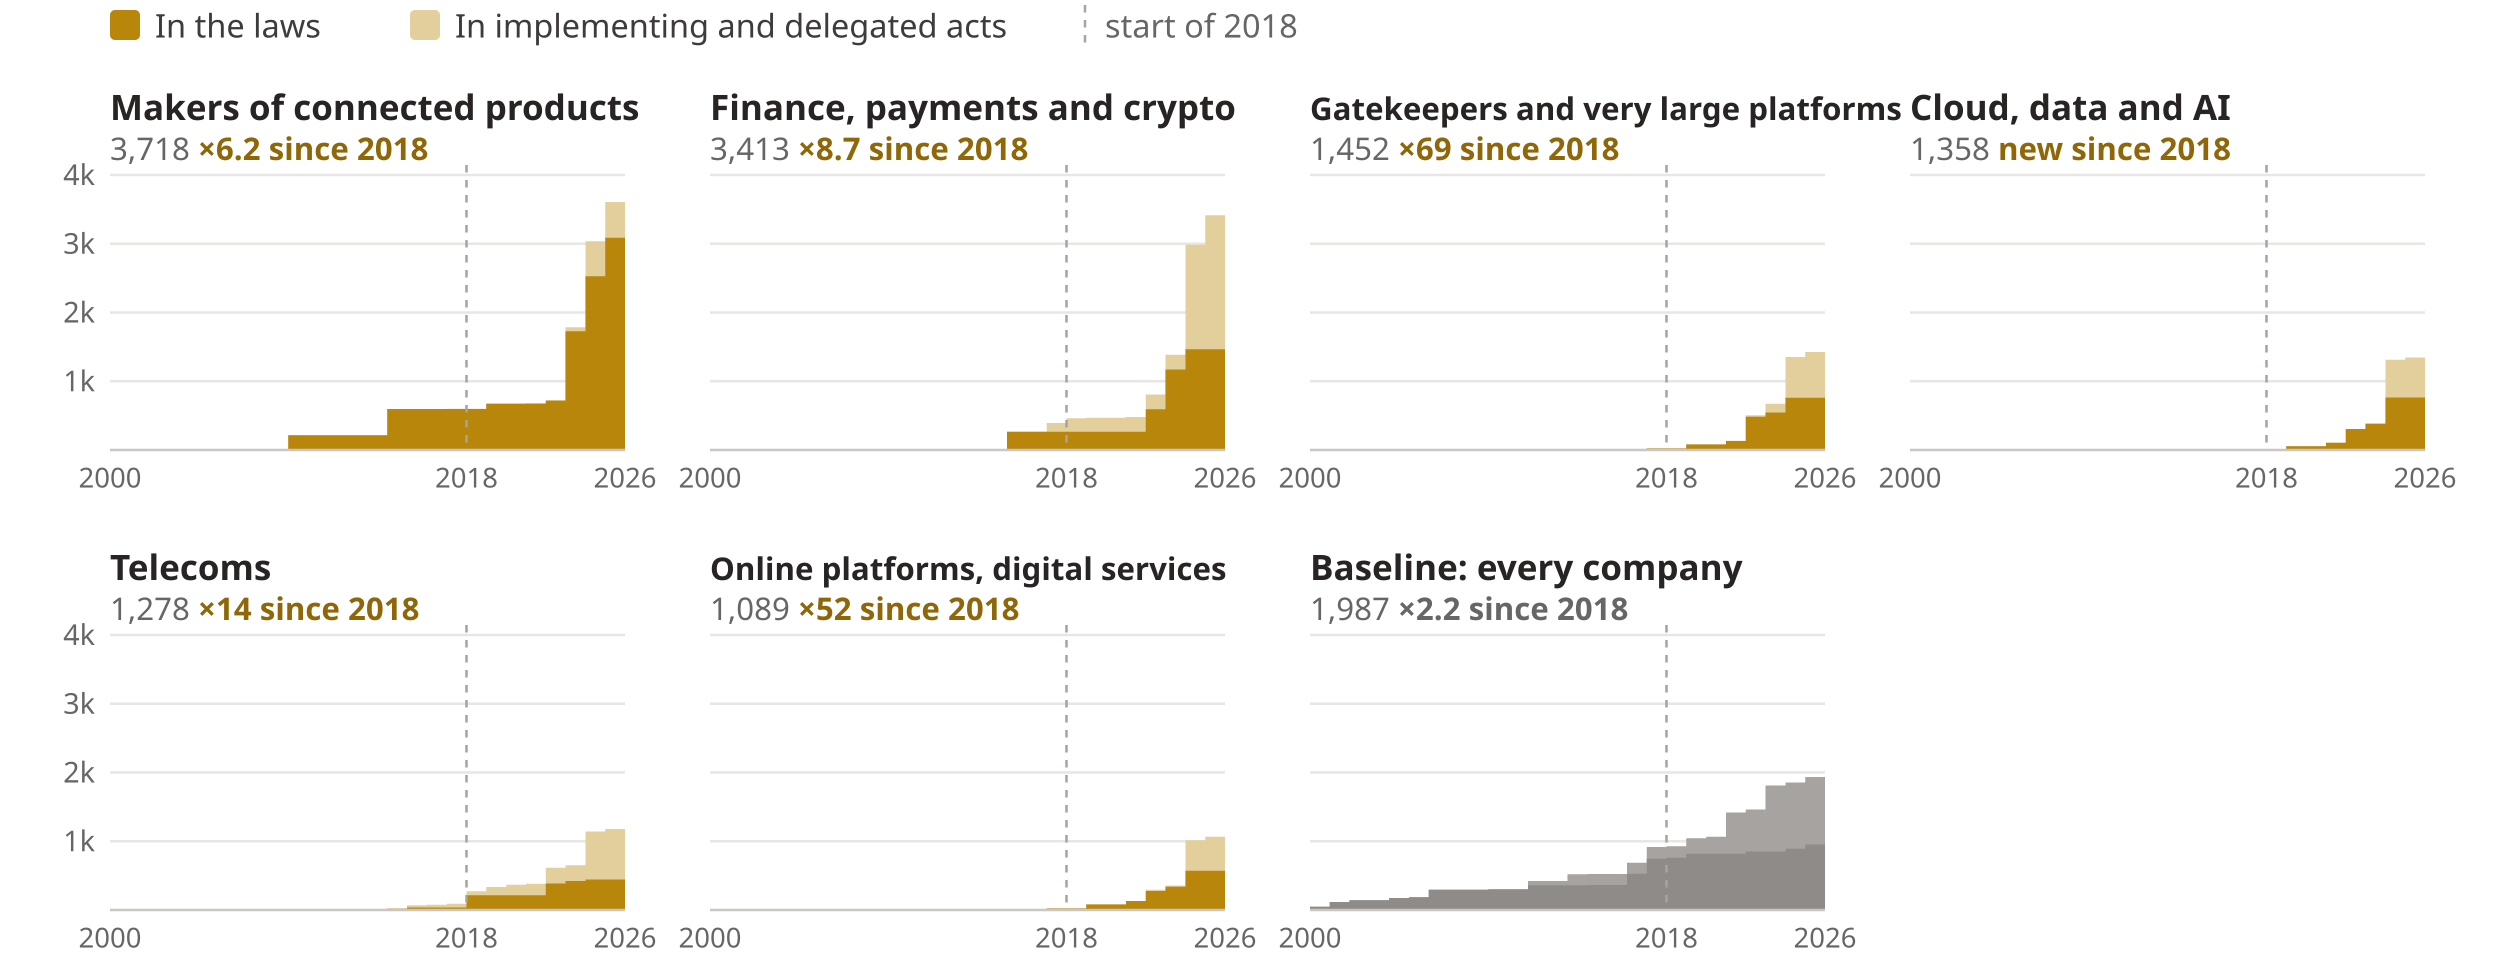
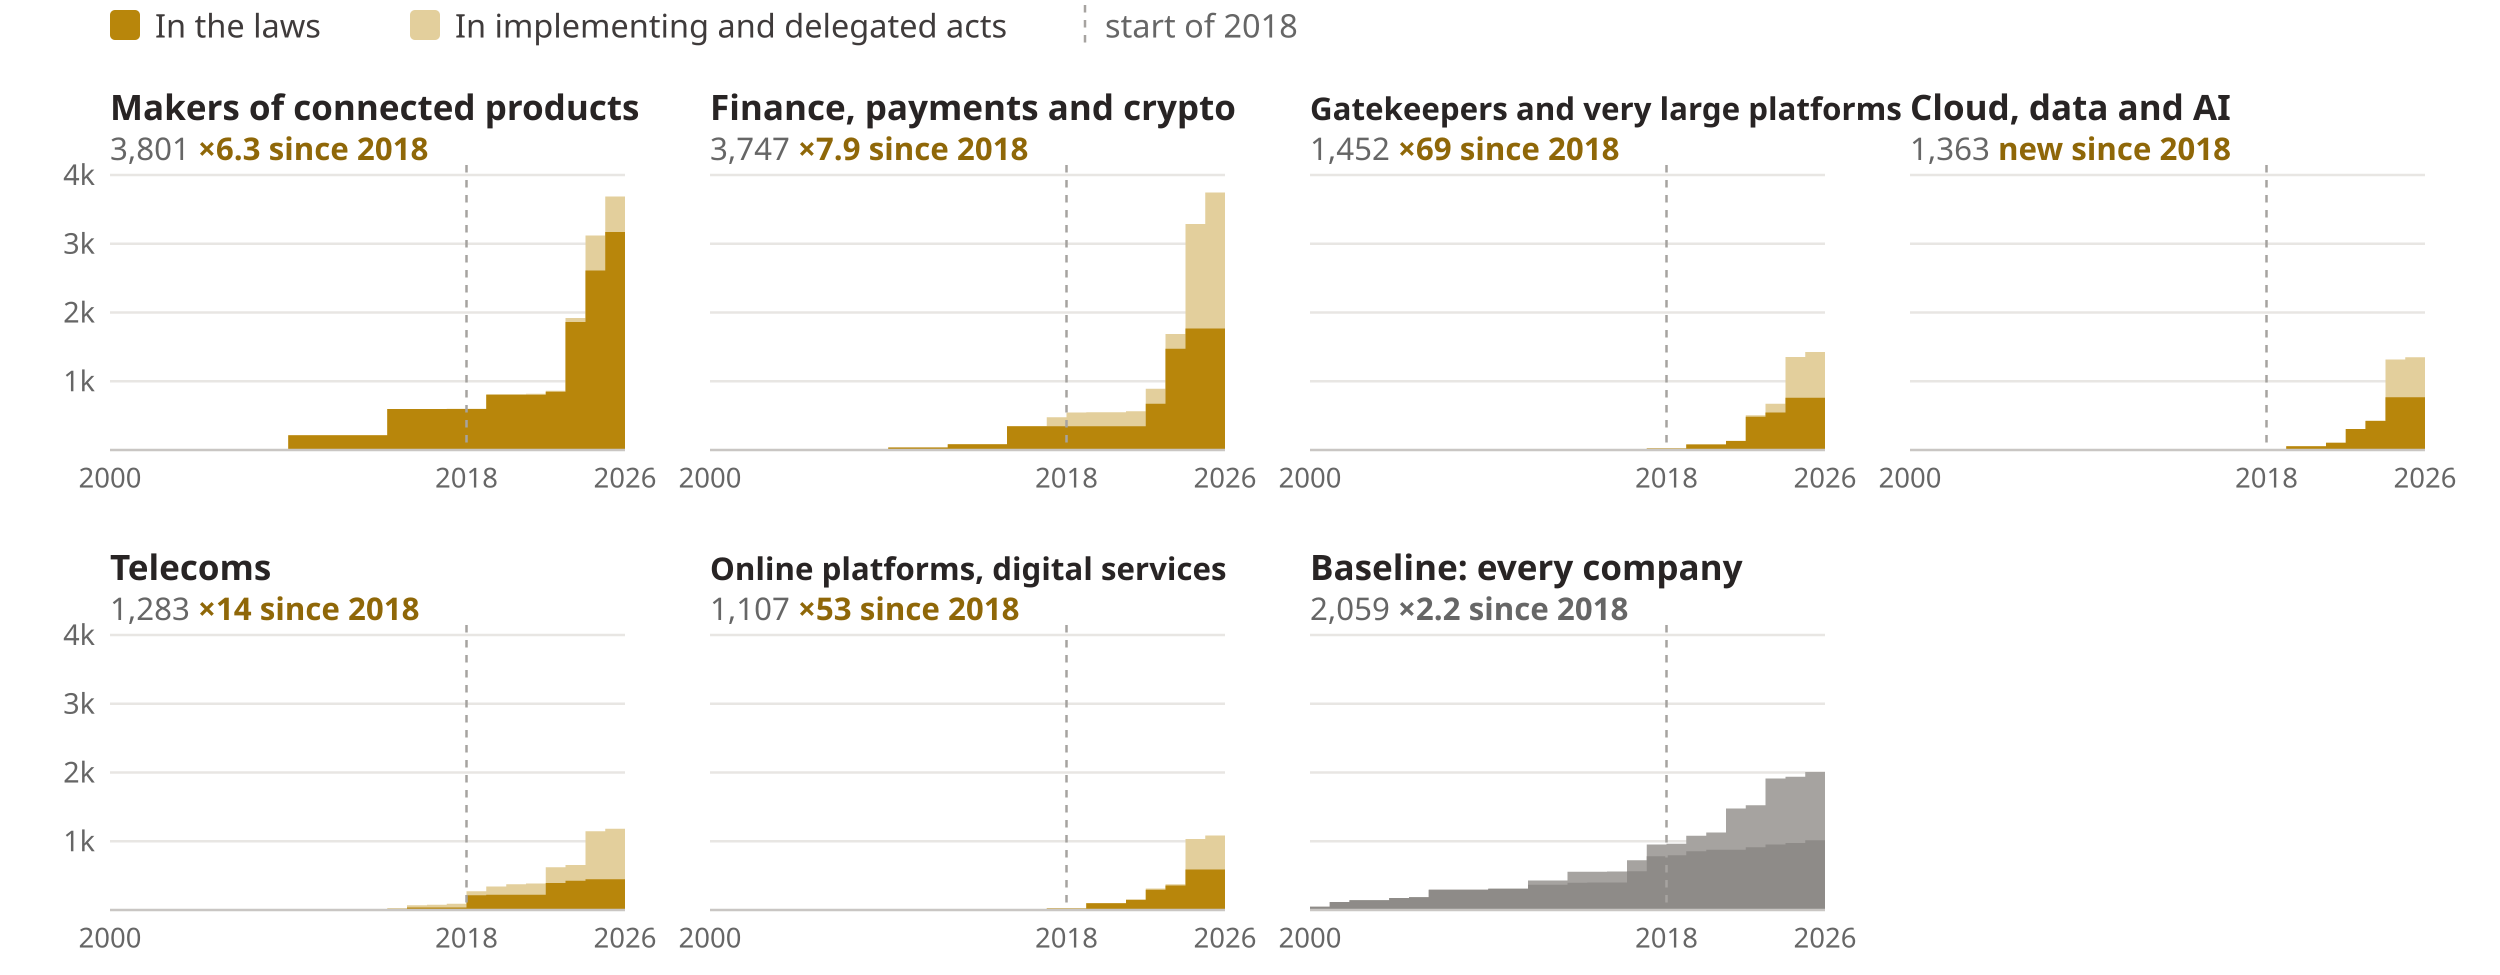
- <svg viewBox="0 0 1000 390" width="100%" role="img" aria-label="Obligations on companies by type of company, cumulative 2000 to 2026, on shared axes: Makers of connected products 600 at the start of 2018, 3,718 in 2026; Finance, payments and crypto 394 at the start of 2018, 3,413 in 2026; Gatekeepers and very large platforms 21 at the start of 2018, 1,452 in 2026; Cloud, data and AI 0 at the start of 2018, 1,358 in 2026; Telecoms 90 at the start of 2018, 1,278 in 2026; Online platforms and digital services 21 at the start of 2018, 1,089 in 2026; Baseline: all companies 915 at the start of 2018, 1,987 in 2026">
+ <svg viewBox="0 0 1000 390" width="100%" role="img" aria-label="Obligations on companies by type of company, cumulative 2000 to 2026, on shared axes: Makers of connected products 600 at the start of 2018, 3,801 in 2026; Finance, payments and crypto 476 at the start of 2018, 3,747 in 2026; Gatekeepers and very large platforms 21 at the start of 2018, 1,452 in 2026; Cloud, data and AI 0 at the start of 2018, 1,363 in 2026; Telecoms 90 at the start of 2018, 1,283 in 2026; Online platforms and digital services 21 at the start of 2018, 1,107 in 2026; Baseline: all companies 951 at the start of 2018, 2,059 in 2026">
  <rect x="44" y="4" width="12" height="12" rx="2" fill="#B8860B" />
  <text x="62.0" y="15.0" text-anchor="start" font-family="DM Sans, sans-serif" font-size="13" fill="#3F3B3B">In the laws</text>
  <rect x="164" y="4" width="12" height="12" rx="2" fill="#E3CF9C" />
  <text x="182.0" y="15.0" text-anchor="start" font-family="DM Sans, sans-serif" font-size="13" fill="#3F3B3B">In implementing and delegated acts</text>
  <line x1="434" x2="434" y1="2" y2="18" stroke="#A6A3A0" stroke-dasharray="3 3" />
  <text x="442.0" y="15.0" text-anchor="start" font-family="DM Sans, sans-serif" font-size="13" fill="#666666">start of 2018</text>
  <line x1="44" x2="250" y1="152.5" y2="152.5" stroke="#E8E6E3" />
  <text x="38.0" y="156.5" text-anchor="end" font-family="DM Sans, sans-serif" font-size="11.5" fill="#666666">1k</text>
  <line x1="44" x2="250" y1="125.0" y2="125.0" stroke="#E8E6E3" />
  <text x="38.0" y="129.0" text-anchor="end" font-family="DM Sans, sans-serif" font-size="11.5" fill="#666666">2k</text>
  <line x1="44" x2="250" y1="97.5" y2="97.5" stroke="#E8E6E3" />
  <text x="38.0" y="101.5" text-anchor="end" font-family="DM Sans, sans-serif" font-size="11.5" fill="#666666">3k</text>
  <line x1="44" x2="250" y1="70.0" y2="70.0" stroke="#E8E6E3" />
  <text x="38.0" y="74.0" text-anchor="end" font-family="DM Sans, sans-serif" font-size="11.5" fill="#666666">4k</text>
-   <polygon points="44.0,180.0 44.0,180.0 51.9,180.0 51.9,180.0 59.8,180.0 59.8,180.0 67.8,180.0 67.8,180.0 75.7,180.0 75.7,180.0 83.6,180.0 83.6,180.0 91.5,180.0 91.5,180.0 99.5,180.0 99.5,180.0 107.4,180.0 107.4,180.0 115.3,180.0 115.3,174.1 123.2,174.1 123.2,174.1 131.2,174.1 131.2,174.1 139.1,174.1 139.1,174.1 147.0,174.1 147.0,174.1 154.9,174.1 154.9,163.6 162.8,163.6 162.8,163.6 170.8,163.6 170.8,163.6 178.7,163.6 178.7,163.5 186.6,163.5 186.6,163.5 194.5,163.5 194.5,161.4 202.5,161.4 202.5,161.4 210.4,161.4 210.4,161.2 218.3,161.2 218.3,160.0 226.2,160.0 226.2,130.9 234.2,130.9 234.2,96.5 242.1,96.5 242.1,80.8 250.0,80.8 250.0,77.8 250.0,180.0" fill="#E3CF9C" />
-   <polygon points="44.0,180.0 44.0,180.0 51.9,180.0 51.9,180.0 59.8,180.0 59.8,180.0 67.8,180.0 67.8,180.0 75.7,180.0 75.7,180.0 83.6,180.0 83.6,180.0 91.5,180.0 91.5,180.0 99.5,180.0 99.5,180.0 107.4,180.0 107.4,180.0 115.3,180.0 115.3,174.1 123.2,174.1 123.2,174.1 131.2,174.1 131.2,174.1 139.1,174.1 139.1,174.1 147.0,174.1 147.0,174.1 154.9,174.1 154.9,163.6 162.8,163.6 162.8,163.6 170.8,163.6 170.8,163.6 178.7,163.6 178.7,163.6 186.6,163.6 186.6,163.6 194.5,163.6 194.5,161.5 202.5,161.5 202.5,161.5 210.4,161.5 210.4,161.5 218.3,161.5 218.3,160.3 226.2,160.3 226.2,132.5 234.2,132.5 234.2,110.5 242.1,110.5 242.1,95.1 250.0,95.1 250.0,95.1 250.0,180.0" fill="#B8860B" />
+   <polygon points="44.0,180.0 44.0,180.0 51.9,180.0 51.9,180.0 59.8,180.0 59.8,180.0 67.8,180.0 67.8,180.0 75.7,180.0 75.7,180.0 83.6,180.0 83.6,180.0 91.5,180.0 91.5,180.0 99.5,180.0 99.5,180.0 107.4,180.0 107.4,180.0 115.3,180.0 115.3,174.1 123.2,174.1 123.2,174.1 131.2,174.1 131.2,174.1 139.1,174.1 139.1,174.1 147.0,174.1 147.0,174.1 154.9,174.1 154.9,163.6 162.8,163.6 162.8,163.6 170.8,163.6 170.8,163.6 178.7,163.6 178.7,163.5 186.6,163.5 186.6,163.5 194.5,163.5 194.5,157.7 202.5,157.7 202.5,157.7 210.4,157.7 210.4,157.5 218.3,157.5 218.3,156.3 226.2,156.3 226.2,127.2 234.2,127.2 234.2,94.2 242.1,94.2 242.1,78.6 250.0,78.6 250.0,75.5 250.0,180.0" fill="#E3CF9C" />
+   <polygon points="44.0,180.0 44.0,180.0 51.9,180.0 51.9,180.0 59.8,180.0 59.8,180.0 67.8,180.0 67.8,180.0 75.7,180.0 75.7,180.0 83.6,180.0 83.6,180.0 91.5,180.0 91.5,180.0 99.5,180.0 99.5,180.0 107.4,180.0 107.4,180.0 115.3,180.0 115.3,174.1 123.2,174.1 123.2,174.1 131.2,174.1 131.2,174.1 139.1,174.1 139.1,174.1 147.0,174.1 147.0,174.1 154.9,174.1 154.9,163.6 162.8,163.6 162.8,163.6 170.8,163.6 170.8,163.6 178.7,163.6 178.7,163.6 186.6,163.6 186.6,163.6 194.5,163.6 194.5,157.9 202.5,157.9 202.5,157.9 210.4,157.9 210.4,157.9 218.3,157.9 218.3,156.7 226.2,156.7 226.2,128.8 234.2,128.8 234.2,108.2 242.1,108.2 242.1,92.8 250.0,92.8 250.0,92.8 250.0,180.0" fill="#B8860B" />
  <line x1="186.6" x2="186.6" y1="66" y2="180" stroke="#A6A3A0" stroke-dasharray="3 3" />
  <line x1="44" x2="250" y1="180" y2="180" stroke="#C9C6C3" />
  <text x="44.0" y="195.0" text-anchor="middle" font-family="DM Sans, sans-serif" font-size="11" fill="#666666">2000</text>
  <text x="186.6" y="195.0" text-anchor="middle" font-family="DM Sans, sans-serif" font-size="11" fill="#666666">2018</text>
  <text x="250.0" y="195.0" text-anchor="middle" font-family="DM Sans, sans-serif" font-size="11" fill="#666666">2026</text>
  <rect x="44" y="70" width="206" height="110" fill="transparent" />
  <text x="44.0" y="48.0" text-anchor="start" font-family="DM Sans, sans-serif" font-size="14" fill="#282424" font-weight="600">Makers of connected products</text>
-   <text x="44.0" y="64.0" text-anchor="start" font-family="DM Sans, sans-serif" font-size="12.5" fill="#666666">3,718 <tspan fill="#8F6708" font-weight="600">×6.2 since 2018</tspan>
+   <text x="44.0" y="64.0" text-anchor="start" font-family="DM Sans, sans-serif" font-size="12.5" fill="#666666">3,801 <tspan fill="#8F6708" font-weight="600">×6.3 since 2018</tspan>
  </text>
  <line x1="284" x2="490" y1="152.5" y2="152.5" stroke="#E8E6E3" />
  <line x1="284" x2="490" y1="125.0" y2="125.0" stroke="#E8E6E3" />
  <line x1="284" x2="490" y1="97.5" y2="97.5" stroke="#E8E6E3" />
  <line x1="284" x2="490" y1="70.0" y2="70.0" stroke="#E8E6E3" />
-   <polygon points="284.0,180.0 284.0,180.0 291.9,180.0 291.9,180.0 299.8,180.0 299.8,180.0 307.8,180.0 307.8,180.0 315.7,180.0 315.7,180.0 323.6,180.0 323.6,180.0 331.5,180.0 331.5,180.0 339.5,180.0 339.5,180.0 347.4,180.0 347.4,180.0 355.3,180.0 355.3,180.0 363.2,180.0 363.2,180.0 371.2,180.0 371.2,180.0 379.1,180.0 379.1,180.0 387.0,180.0 387.0,180.0 394.9,180.0 394.9,180.0 402.8,180.0 402.8,172.7 410.8,172.7 410.8,172.7 418.7,172.7 418.7,169.2 426.6,169.2 426.6,167.3 434.5,167.3 434.5,167.1 442.5,167.1 442.5,167.1 450.4,167.1 450.4,166.8 458.3,166.8 458.3,157.8 466.2,157.8 466.2,141.9 474.2,141.9 474.2,97.9 482.1,97.9 482.1,86.1 490.0,86.1 490.0,86.1 490.0,180.0" fill="#E3CF9C" />
-   <polygon points="284.0,180.0 284.0,180.0 291.9,180.0 291.9,180.0 299.8,180.0 299.8,180.0 307.8,180.0 307.8,180.0 315.7,180.0 315.7,180.0 323.6,180.0 323.6,180.0 331.5,180.0 331.5,180.0 339.5,180.0 339.5,180.0 347.4,180.0 347.4,180.0 355.3,180.0 355.3,180.0 363.2,180.0 363.2,180.0 371.2,180.0 371.2,180.0 379.1,180.0 379.1,180.0 387.0,180.0 387.0,180.0 394.9,180.0 394.9,180.0 402.8,180.0 402.8,172.7 410.8,172.7 410.8,172.7 418.7,172.7 418.7,172.7 426.6,172.7 426.6,172.7 434.5,172.7 434.5,172.7 442.5,172.7 442.5,172.7 450.4,172.7 450.4,172.7 458.3,172.7 458.3,163.7 466.2,163.7 466.2,147.8 474.2,147.8 474.2,139.7 482.1,139.7 482.1,139.7 490.0,139.7 490.0,139.7 490.0,180.0" fill="#B8860B" />
+   <polygon points="284.0,180.0 284.0,180.0 291.9,180.0 291.9,180.0 299.8,180.0 299.8,180.0 307.8,180.0 307.8,180.0 315.7,180.0 315.7,180.0 323.6,180.0 323.6,180.0 331.5,180.0 331.5,180.0 339.5,180.0 339.5,180.0 347.4,180.0 347.4,180.0 355.3,180.0 355.3,179.0 363.2,179.0 363.2,179.0 371.2,179.0 371.2,179.0 379.1,179.0 379.1,177.7 387.0,177.7 387.0,177.7 394.9,177.7 394.9,177.7 402.8,177.7 402.8,170.5 410.8,170.5 410.8,170.5 418.7,170.5 418.7,166.9 426.6,166.9 426.6,165.0 434.5,165.0 434.5,164.9 442.5,164.9 442.5,164.9 450.4,164.9 450.4,164.5 458.3,164.5 458.3,155.5 466.2,155.5 466.2,133.6 474.2,133.6 474.2,89.6 482.1,89.6 482.1,77.0 490.0,77.0 490.0,77.0 490.0,180.0" fill="#E3CF9C" />
+   <polygon points="284.0,180.0 284.0,180.0 291.9,180.0 291.9,180.0 299.8,180.0 299.8,180.0 307.8,180.0 307.8,180.0 315.7,180.0 315.7,180.0 323.6,180.0 323.6,180.0 331.5,180.0 331.5,180.0 339.5,180.0 339.5,180.0 347.4,180.0 347.4,180.0 355.3,180.0 355.3,179.0 363.2,179.0 363.2,179.0 371.2,179.0 371.2,179.0 379.1,179.0 379.1,177.7 387.0,177.7 387.0,177.7 394.9,177.7 394.9,177.7 402.8,177.7 402.8,170.5 410.8,170.5 410.8,170.5 418.7,170.5 418.7,170.5 426.6,170.5 426.6,170.5 434.5,170.5 434.5,170.5 442.5,170.5 442.5,170.5 450.4,170.5 450.4,170.5 458.3,170.5 458.3,161.5 466.2,161.5 466.2,139.5 474.2,139.5 474.2,131.4 482.1,131.4 482.1,131.4 490.0,131.4 490.0,131.4 490.0,180.0" fill="#B8860B" />
  <line x1="426.6" x2="426.6" y1="66" y2="180" stroke="#A6A3A0" stroke-dasharray="3 3" />
  <line x1="284" x2="490" y1="180" y2="180" stroke="#C9C6C3" />
  <text x="284.0" y="195.0" text-anchor="middle" font-family="DM Sans, sans-serif" font-size="11" fill="#666666">2000</text>
  <text x="426.6" y="195.0" text-anchor="middle" font-family="DM Sans, sans-serif" font-size="11" fill="#666666">2018</text>
  <text x="490.0" y="195.0" text-anchor="middle" font-family="DM Sans, sans-serif" font-size="11" fill="#666666">2026</text>
  <rect x="284" y="70" width="206" height="110" fill="transparent" />
  <text x="284.0" y="48.0" text-anchor="start" font-family="DM Sans, sans-serif" font-size="14" fill="#282424" font-weight="600">Finance, payments and crypto</text>
-   <text x="284.0" y="64.0" text-anchor="start" font-family="DM Sans, sans-serif" font-size="12.5" fill="#666666">3,413 <tspan fill="#8F6708" font-weight="600">×8.7 since 2018</tspan>
+   <text x="284.0" y="64.0" text-anchor="start" font-family="DM Sans, sans-serif" font-size="12.5" fill="#666666">3,747 <tspan fill="#8F6708" font-weight="600">×7.9 since 2018</tspan>
  </text>
  <line x1="524" x2="730" y1="152.5" y2="152.5" stroke="#E8E6E3" />
  <line x1="524" x2="730" y1="125.0" y2="125.0" stroke="#E8E6E3" />
  <line x1="524" x2="730" y1="97.5" y2="97.5" stroke="#E8E6E3" />
  <line x1="524" x2="730" y1="70.0" y2="70.0" stroke="#E8E6E3" />
  <polygon points="524.0,180.0 524.0,180.0 531.9,180.0 531.9,180.0 539.8,180.0 539.8,180.0 547.8,180.0 547.8,180.0 555.7,180.0 555.7,180.0 563.6,180.0 563.6,180.0 571.5,180.0 571.5,180.0 579.5,180.0 579.5,180.0 587.4,180.0 587.4,180.0 595.3,180.0 595.3,180.0 603.2,180.0 603.2,180.0 611.2,180.0 611.2,180.0 619.1,180.0 619.1,180.0 627.0,180.0 627.0,180.0 634.9,180.0 634.9,180.0 642.8,180.0 642.8,180.0 650.8,180.0 650.8,180.0 658.7,180.0 658.7,179.4 666.6,179.4 666.6,179.4 674.5,179.4 674.5,177.7 682.5,177.7 682.5,177.7 690.4,177.7 690.4,176.3 698.3,176.3 698.3,166.1 706.2,166.1 706.2,161.5 714.2,161.5 714.2,142.8 722.1,142.8 722.1,140.8 730.0,140.8 730.0,140.1 730.0,180.0" fill="#E3CF9C" />
  <polygon points="524.0,180.0 524.0,180.0 531.9,180.0 531.9,180.0 539.8,180.0 539.8,180.0 547.8,180.0 547.8,180.0 555.7,180.0 555.7,180.0 563.6,180.0 563.6,180.0 571.5,180.0 571.5,180.0 579.5,180.0 579.5,180.0 587.4,180.0 587.4,180.0 595.3,180.0 595.3,180.0 603.2,180.0 603.2,180.0 611.2,180.0 611.2,180.0 619.1,180.0 619.1,180.0 627.0,180.0 627.0,180.0 634.9,180.0 634.9,180.0 642.8,180.0 642.8,180.0 650.8,180.0 650.8,180.0 658.7,180.0 658.7,179.4 666.6,179.4 666.6,179.4 674.5,179.4 674.5,177.8 682.5,177.8 682.5,177.8 690.4,177.8 690.4,176.4 698.3,176.4 698.3,166.7 706.2,166.7 706.2,165.0 714.2,165.0 714.2,159.1 722.1,159.1 722.1,159.1 730.0,159.1 730.0,159.1 730.0,180.0" fill="#B8860B" />
  <line x1="666.6" x2="666.6" y1="66" y2="180" stroke="#A6A3A0" stroke-dasharray="3 3" />
  <line x1="524" x2="730" y1="180" y2="180" stroke="#C9C6C3" />
  <text x="524.0" y="195.0" text-anchor="middle" font-family="DM Sans, sans-serif" font-size="11" fill="#666666">2000</text>
  <text x="666.6" y="195.0" text-anchor="middle" font-family="DM Sans, sans-serif" font-size="11" fill="#666666">2018</text>
  <text x="730.0" y="195.0" text-anchor="middle" font-family="DM Sans, sans-serif" font-size="11" fill="#666666">2026</text>
  <rect x="524" y="70" width="206" height="110" fill="transparent" />
  <text x="524.0" y="48.0" text-anchor="start" font-family="DM Sans, sans-serif" font-size="12.5" fill="#282424" font-weight="600">Gatekeepers and very large platforms</text>
  <text x="524.0" y="64.0" text-anchor="start" font-family="DM Sans, sans-serif" font-size="12.5" fill="#666666">1,452 <tspan fill="#8F6708" font-weight="600">×69 since 2018</tspan>
  </text>
  <line x1="764" x2="970" y1="152.5" y2="152.5" stroke="#E8E6E3" />
  <line x1="764" x2="970" y1="125.0" y2="125.0" stroke="#E8E6E3" />
  <line x1="764" x2="970" y1="97.5" y2="97.5" stroke="#E8E6E3" />
  <line x1="764" x2="970" y1="70.0" y2="70.0" stroke="#E8E6E3" />
-   <polygon points="764.0,180.0 764.0,180.0 771.9,180.0 771.9,180.0 779.8,180.0 779.8,180.0 787.8,180.0 787.8,180.0 795.7,180.0 795.7,180.0 803.6,180.0 803.6,180.0 811.5,180.0 811.5,180.0 819.5,180.0 819.5,180.0 827.4,180.0 827.4,180.0 835.3,180.0 835.3,180.0 843.2,180.0 843.2,180.0 851.2,180.0 851.2,180.0 859.1,180.0 859.1,180.0 867.0,180.0 867.0,180.0 874.9,180.0 874.9,180.0 882.8,180.0 882.8,180.0 890.8,180.0 890.8,180.0 898.7,180.0 898.7,180.0 906.6,180.0 906.6,180.0 914.5,180.0 914.5,178.5 922.5,178.5 922.5,178.5 930.4,178.5 930.4,177.1 938.3,177.1 938.3,171.6 946.2,171.6 946.2,169.4 954.2,169.4 954.2,143.9 962.1,143.9 962.1,143.0 970.0,143.0 970.0,142.7 970.0,180.0" fill="#E3CF9C" />
-   <polygon points="764.0,180.0 764.0,180.0 771.9,180.0 771.9,180.0 779.8,180.0 779.8,180.0 787.8,180.0 787.8,180.0 795.7,180.0 795.7,180.0 803.6,180.0 803.6,180.0 811.5,180.0 811.5,180.0 819.5,180.0 819.5,180.0 827.4,180.0 827.4,180.0 835.3,180.0 835.3,180.0 843.2,180.0 843.2,180.0 851.2,180.0 851.2,180.0 859.1,180.0 859.1,180.0 867.0,180.0 867.0,180.0 874.9,180.0 874.9,180.0 882.8,180.0 882.8,180.0 890.8,180.0 890.8,180.0 898.7,180.0 898.7,180.0 906.6,180.0 906.6,180.0 914.5,180.0 914.5,178.5 922.5,178.5 922.5,178.5 930.4,178.5 930.4,177.1 938.3,177.1 938.3,171.6 946.2,171.6 946.2,169.5 954.2,169.5 954.2,159.0 962.1,159.0 962.1,159.0 970.0,159.0 970.0,159.0 970.0,180.0" fill="#B8860B" />
+   <polygon points="764.0,180.0 764.0,180.0 771.9,180.0 771.9,180.0 779.8,180.0 779.8,180.0 787.8,180.0 787.8,180.0 795.7,180.0 795.7,180.0 803.6,180.0 803.6,180.0 811.5,180.0 811.5,180.0 819.5,180.0 819.5,180.0 827.4,180.0 827.4,180.0 835.3,180.0 835.3,180.0 843.2,180.0 843.2,180.0 851.2,180.0 851.2,180.0 859.1,180.0 859.1,180.0 867.0,180.0 867.0,180.0 874.9,180.0 874.9,180.0 882.8,180.0 882.8,180.0 890.8,180.0 890.8,180.0 898.7,180.0 898.7,180.0 906.6,180.0 906.6,180.0 914.5,180.0 914.5,178.5 922.5,178.5 922.5,178.5 930.4,178.5 930.4,177.1 938.3,177.1 938.3,171.6 946.2,171.6 946.2,168.2 954.2,168.2 954.2,143.8 962.1,143.8 962.1,142.9 970.0,142.9 970.0,142.5 970.0,180.0" fill="#E3CF9C" />
+   <polygon points="764.0,180.0 764.0,180.0 771.9,180.0 771.9,180.0 779.8,180.0 779.8,180.0 787.8,180.0 787.8,180.0 795.7,180.0 795.7,180.0 803.6,180.0 803.6,180.0 811.5,180.0 811.5,180.0 819.5,180.0 819.5,180.0 827.4,180.0 827.4,180.0 835.3,180.0 835.3,180.0 843.2,180.0 843.2,180.0 851.2,180.0 851.2,180.0 859.1,180.0 859.1,180.0 867.0,180.0 867.0,180.0 874.9,180.0 874.9,180.0 882.8,180.0 882.8,180.0 890.8,180.0 890.8,180.0 898.7,180.0 898.7,180.0 906.6,180.0 906.6,180.0 914.5,180.0 914.5,178.5 922.5,178.5 922.5,178.5 930.4,178.5 930.4,177.1 938.3,177.1 938.3,171.6 946.2,171.6 946.2,168.4 954.2,168.4 954.2,158.9 962.1,158.9 962.1,158.9 970.0,158.9 970.0,158.9 970.0,180.0" fill="#B8860B" />
  <line x1="906.6" x2="906.6" y1="66" y2="180" stroke="#A6A3A0" stroke-dasharray="3 3" />
  <line x1="764" x2="970" y1="180" y2="180" stroke="#C9C6C3" />
  <text x="764.0" y="195.0" text-anchor="middle" font-family="DM Sans, sans-serif" font-size="11" fill="#666666">2000</text>
  <text x="906.6" y="195.0" text-anchor="middle" font-family="DM Sans, sans-serif" font-size="11" fill="#666666">2018</text>
  <text x="970.0" y="195.0" text-anchor="middle" font-family="DM Sans, sans-serif" font-size="11" fill="#666666">2026</text>
  <rect x="764" y="70" width="206" height="110" fill="transparent" />
  <text x="764.0" y="48.0" text-anchor="start" font-family="DM Sans, sans-serif" font-size="14" fill="#282424" font-weight="600">Cloud, data and AI</text>
-   <text x="764.0" y="64.0" text-anchor="start" font-family="DM Sans, sans-serif" font-size="12.5" fill="#666666">1,358 <tspan fill="#8F6708" font-weight="600">new since 2018</tspan>
+   <text x="764.0" y="64.0" text-anchor="start" font-family="DM Sans, sans-serif" font-size="12.5" fill="#666666">1,363 <tspan fill="#8F6708" font-weight="600">new since 2018</tspan>
  </text>
  <line x1="44" x2="250" y1="336.5" y2="336.5" stroke="#E8E6E3" />
  <text x="38.0" y="340.5" text-anchor="end" font-family="DM Sans, sans-serif" font-size="11.5" fill="#666666">1k</text>
  <line x1="44" x2="250" y1="309.0" y2="309.0" stroke="#E8E6E3" />
  <text x="38.0" y="313.0" text-anchor="end" font-family="DM Sans, sans-serif" font-size="11.5" fill="#666666">2k</text>
  <line x1="44" x2="250" y1="281.5" y2="281.5" stroke="#E8E6E3" />
  <text x="38.0" y="285.5" text-anchor="end" font-family="DM Sans, sans-serif" font-size="11.5" fill="#666666">3k</text>
  <line x1="44" x2="250" y1="254.0" y2="254.0" stroke="#E8E6E3" />
  <text x="38.0" y="258.0" text-anchor="end" font-family="DM Sans, sans-serif" font-size="11.5" fill="#666666">4k</text>
-   <polygon points="44.0,364.0 44.0,364.0 51.9,364.0 51.9,364.0 59.8,364.0 59.8,364.0 67.8,364.0 67.8,364.0 75.7,364.0 75.7,364.0 83.6,364.0 83.6,364.0 91.5,364.0 91.5,364.0 99.5,364.0 99.5,364.0 107.4,364.0 107.4,364.0 115.3,364.0 115.3,364.0 123.2,364.0 123.2,364.0 131.2,364.0 131.2,364.0 139.1,364.0 139.1,363.9 147.0,363.9 147.0,363.7 154.9,363.7 154.9,363.2 162.8,363.2 162.8,362.1 170.8,362.1 170.8,361.9 178.7,361.9 178.7,361.5 186.6,361.5 186.6,356.5 194.5,356.5 194.5,354.8 202.5,354.8 202.5,353.9 210.4,353.9 210.4,353.5 218.3,353.5 218.3,347.1 226.2,347.1 226.2,346.1 234.2,346.1 234.2,332.6 242.1,332.6 242.1,331.6 250.0,331.6 250.0,328.9 250.0,364.0" fill="#E3CF9C" />
-   <polygon points="44.0,364.0 44.0,364.0 51.9,364.0 51.9,364.0 59.8,364.0 59.8,364.0 67.8,364.0 67.8,364.0 75.7,364.0 75.7,364.0 83.6,364.0 83.6,364.0 91.5,364.0 91.5,364.0 99.5,364.0 99.5,364.0 107.4,364.0 107.4,364.0 115.3,364.0 115.3,364.0 123.2,364.0 123.2,364.0 131.2,364.0 131.2,364.0 139.1,364.0 139.1,364.0 147.0,364.0 147.0,364.0 154.9,364.0 154.9,364.0 162.8,364.0 162.8,363.0 170.8,363.0 170.8,363.0 178.7,363.0 178.7,363.0 186.6,363.0 186.6,358.1 194.5,358.1 194.5,358.1 202.5,358.1 202.5,358.1 210.4,358.1 210.4,358.1 218.3,358.1 218.3,353.4 226.2,353.4 226.2,352.4 234.2,352.4 234.2,351.8 242.1,351.8 242.1,351.8 250.0,351.8 250.0,351.8 250.0,364.0" fill="#B8860B" />
+   <polygon points="44.0,364.0 44.0,364.0 51.9,364.0 51.9,364.0 59.8,364.0 59.8,364.0 67.8,364.0 67.8,364.0 75.7,364.0 75.7,364.0 83.6,364.0 83.6,364.0 91.5,364.0 91.5,364.0 99.5,364.0 99.5,364.0 107.4,364.0 107.4,364.0 115.3,364.0 115.3,364.0 123.2,364.0 123.2,364.0 131.2,364.0 131.2,364.0 139.1,364.0 139.1,363.9 147.0,363.9 147.0,363.7 154.9,363.7 154.9,363.2 162.8,363.2 162.8,362.1 170.8,362.1 170.8,361.9 178.7,361.9 178.7,361.5 186.6,361.5 186.6,356.5 194.5,356.5 194.5,354.6 202.5,354.6 202.5,353.7 210.4,353.7 210.4,353.4 218.3,353.4 218.3,346.9 226.2,346.9 226.2,346.0 234.2,346.0 234.2,332.5 242.1,332.5 242.1,331.5 250.0,331.5 250.0,328.7 250.0,364.0" fill="#E3CF9C" />
+   <polygon points="44.0,364.0 44.0,364.0 51.9,364.0 51.9,364.0 59.8,364.0 59.8,364.0 67.8,364.0 67.8,364.0 75.7,364.0 75.7,364.0 83.6,364.0 83.6,364.0 91.5,364.0 91.5,364.0 99.5,364.0 99.5,364.0 107.4,364.0 107.4,364.0 115.3,364.0 115.3,364.0 123.2,364.0 123.2,364.0 131.2,364.0 131.2,364.0 139.1,364.0 139.1,364.0 147.0,364.0 147.0,364.0 154.9,364.0 154.9,364.0 162.8,364.0 162.8,363.0 170.8,363.0 170.8,363.0 178.7,363.0 178.7,363.0 186.6,363.0 186.6,358.1 194.5,358.1 194.5,357.9 202.5,357.9 202.5,357.9 210.4,357.9 210.4,357.9 218.3,357.9 218.3,353.2 226.2,353.2 226.2,352.3 234.2,352.3 234.2,351.7 242.1,351.7 242.1,351.7 250.0,351.7 250.0,351.7 250.0,364.0" fill="#B8860B" />
  <line x1="186.6" x2="186.6" y1="250" y2="364" stroke="#A6A3A0" stroke-dasharray="3 3" />
  <line x1="44" x2="250" y1="364" y2="364" stroke="#C9C6C3" />
  <text x="44.0" y="379.0" text-anchor="middle" font-family="DM Sans, sans-serif" font-size="11" fill="#666666">2000</text>
  <text x="186.6" y="379.0" text-anchor="middle" font-family="DM Sans, sans-serif" font-size="11" fill="#666666">2018</text>
  <text x="250.0" y="379.0" text-anchor="middle" font-family="DM Sans, sans-serif" font-size="11" fill="#666666">2026</text>
  <rect x="44" y="254" width="206" height="110" fill="transparent" />
  <text x="44.0" y="232.0" text-anchor="start" font-family="DM Sans, sans-serif" font-size="14" fill="#282424" font-weight="600">Telecoms</text>
-   <text x="44.0" y="248.0" text-anchor="start" font-family="DM Sans, sans-serif" font-size="12.5" fill="#666666">1,278 <tspan fill="#8F6708" font-weight="600">×14 since 2018</tspan>
+   <text x="44.0" y="248.0" text-anchor="start" font-family="DM Sans, sans-serif" font-size="12.5" fill="#666666">1,283 <tspan fill="#8F6708" font-weight="600">×14 since 2018</tspan>
  </text>
  <line x1="284" x2="490" y1="336.5" y2="336.5" stroke="#E8E6E3" />
  <line x1="284" x2="490" y1="309.0" y2="309.0" stroke="#E8E6E3" />
  <line x1="284" x2="490" y1="281.5" y2="281.5" stroke="#E8E6E3" />
  <line x1="284" x2="490" y1="254.0" y2="254.0" stroke="#E8E6E3" />
-   <polygon points="284.0,364.0 284.0,364.0 291.9,364.0 291.9,364.0 299.8,364.0 299.8,364.0 307.8,364.0 307.8,364.0 315.7,364.0 315.7,364.0 323.6,364.0 323.6,364.0 331.5,364.0 331.5,364.0 339.5,364.0 339.5,364.0 347.4,364.0 347.4,364.0 355.3,364.0 355.3,364.0 363.2,364.0 363.2,364.0 371.2,364.0 371.2,364.0 379.1,364.0 379.1,364.0 387.0,364.0 387.0,364.0 394.9,364.0 394.9,364.0 402.8,364.0 402.8,364.0 410.8,364.0 410.8,364.0 418.7,364.0 418.7,363.4 426.6,363.4 426.6,363.4 434.5,363.4 434.5,361.7 442.5,361.7 442.5,361.7 450.4,361.7 450.4,360.4 458.3,360.4 458.3,355.9 466.2,355.9 466.2,354.2 474.2,354.2 474.2,336.1 482.1,336.1 482.1,334.7 490.0,334.7 490.0,334.1 490.0,364.0" fill="#E3CF9C" />
-   <polygon points="284.0,364.0 284.0,364.0 291.9,364.0 291.9,364.0 299.8,364.0 299.8,364.0 307.8,364.0 307.8,364.0 315.7,364.0 315.7,364.0 323.6,364.0 323.6,364.0 331.5,364.0 331.5,364.0 339.5,364.0 339.5,364.0 347.4,364.0 347.4,364.0 355.3,364.0 355.3,364.0 363.2,364.0 363.2,364.0 371.2,364.0 371.2,364.0 379.1,364.0 379.1,364.0 387.0,364.0 387.0,364.0 394.9,364.0 394.9,364.0 402.8,364.0 402.8,364.0 410.8,364.0 410.8,364.0 418.7,364.0 418.7,363.4 426.6,363.4 426.6,363.4 434.5,363.4 434.5,361.8 442.5,361.8 442.5,361.8 450.4,361.8 450.4,360.4 458.3,360.4 458.3,356.4 466.2,356.4 466.2,354.7 474.2,354.7 474.2,348.3 482.1,348.3 482.1,348.3 490.0,348.3 490.0,348.3 490.0,364.0" fill="#B8860B" />
+   <polygon points="284.0,364.0 284.0,364.0 291.9,364.0 291.9,364.0 299.8,364.0 299.8,364.0 307.8,364.0 307.8,364.0 315.7,364.0 315.7,364.0 323.6,364.0 323.6,364.0 331.5,364.0 331.5,364.0 339.5,364.0 339.5,364.0 347.4,364.0 347.4,364.0 355.3,364.0 355.3,364.0 363.2,364.0 363.2,364.0 371.2,364.0 371.2,364.0 379.1,364.0 379.1,364.0 387.0,364.0 387.0,364.0 394.9,364.0 394.9,364.0 402.8,364.0 402.8,364.0 410.8,364.0 410.8,364.0 418.7,364.0 418.7,363.4 426.6,363.4 426.6,363.4 434.5,363.4 434.5,361.2 442.5,361.2 442.5,361.2 450.4,361.2 450.4,359.9 458.3,359.9 458.3,355.4 466.2,355.4 466.2,353.7 474.2,353.7 474.2,335.6 482.1,335.6 482.1,334.2 490.0,334.2 490.0,333.6 490.0,364.0" fill="#E3CF9C" />
+   <polygon points="284.0,364.0 284.0,364.0 291.9,364.0 291.9,364.0 299.8,364.0 299.8,364.0 307.8,364.0 307.8,364.0 315.7,364.0 315.7,364.0 323.6,364.0 323.6,364.0 331.5,364.0 331.5,364.0 339.5,364.0 339.5,364.0 347.4,364.0 347.4,364.0 355.3,364.0 355.3,364.0 363.2,364.0 363.2,364.0 371.2,364.0 371.2,364.0 379.1,364.0 379.1,364.0 387.0,364.0 387.0,364.0 394.9,364.0 394.9,364.0 402.8,364.0 402.8,364.0 410.8,364.0 410.8,364.0 418.7,364.0 418.7,363.4 426.6,363.4 426.6,363.4 434.5,363.4 434.5,361.3 442.5,361.3 442.5,361.3 450.4,361.3 450.4,359.9 458.3,359.9 458.3,355.9 466.2,355.9 466.2,354.2 474.2,354.2 474.2,347.8 482.1,347.8 482.1,347.8 490.0,347.8 490.0,347.8 490.0,364.0" fill="#B8860B" />
  <line x1="426.6" x2="426.6" y1="250" y2="364" stroke="#A6A3A0" stroke-dasharray="3 3" />
  <line x1="284" x2="490" y1="364" y2="364" stroke="#C9C6C3" />
  <text x="284.0" y="379.0" text-anchor="middle" font-family="DM Sans, sans-serif" font-size="11" fill="#666666">2000</text>
  <text x="426.6" y="379.0" text-anchor="middle" font-family="DM Sans, sans-serif" font-size="11" fill="#666666">2018</text>
  <text x="490.0" y="379.0" text-anchor="middle" font-family="DM Sans, sans-serif" font-size="11" fill="#666666">2026</text>
  <rect x="284" y="254" width="206" height="110" fill="transparent" />
  <text x="284.0" y="232.0" text-anchor="start" font-family="DM Sans, sans-serif" font-size="12.5" fill="#282424" font-weight="600">Online platforms, digital services</text>
-   <text x="284.0" y="248.0" text-anchor="start" font-family="DM Sans, sans-serif" font-size="12.5" fill="#666666">1,089 <tspan fill="#8F6708" font-weight="600">×52 since 2018</tspan>
+   <text x="284.0" y="248.0" text-anchor="start" font-family="DM Sans, sans-serif" font-size="12.5" fill="#666666">1,107 <tspan fill="#8F6708" font-weight="600">×53 since 2018</tspan>
  </text>
  <line x1="524" x2="730" y1="336.5" y2="336.5" stroke="#E8E6E3" />
  <line x1="524" x2="730" y1="309.0" y2="309.0" stroke="#E8E6E3" />
  <line x1="524" x2="730" y1="281.5" y2="281.5" stroke="#E8E6E3" />
  <line x1="524" x2="730" y1="254.0" y2="254.0" stroke="#E8E6E3" />
-   <polygon points="524.0,364.0 524.0,362.7 531.9,362.7 531.9,360.8 539.8,360.8 539.8,360.1 547.8,360.1 547.8,360.1 555.7,360.1 555.7,359.2 563.6,359.2 563.6,358.9 571.5,358.9 571.5,355.9 579.5,355.9 579.5,355.9 587.4,355.9 587.4,355.9 595.3,355.9 595.3,355.6 603.2,355.6 603.2,355.6 611.2,355.6 611.2,352.4 619.1,352.4 619.1,352.4 627.0,352.4 627.0,349.7 634.9,349.7 634.9,349.6 642.8,349.6 642.8,349.6 650.8,349.6 650.8,345.1 658.7,345.1 658.7,338.8 666.6,338.8 666.6,338.5 674.5,338.5 674.5,335.3 682.5,335.3 682.5,334.7 690.4,334.7 690.4,325.0 698.3,325.0 698.3,323.8 706.2,323.8 706.2,314.2 714.2,314.2 714.2,313.0 722.1,313.0 722.1,310.8 730.0,310.8 730.0,309.4 730.0,364.0" fill="#A6A3A0" />
-   <polygon points="524.0,364.0 524.0,362.7 531.9,362.7 531.9,360.8 539.8,360.8 539.8,360.1 547.8,360.1 547.8,360.1 555.7,360.1 555.7,359.2 563.6,359.2 563.6,358.9 571.5,358.9 571.5,355.9 579.5,355.9 579.5,355.9 587.4,355.9 587.4,355.9 595.3,355.9 595.3,355.9 603.2,355.9 603.2,355.9 611.2,355.9 611.2,354.1 619.1,354.1 619.1,354.1 627.0,354.1 627.0,354.1 634.9,354.1 634.9,354.0 642.8,354.0 642.8,354.0 650.8,354.0 650.8,349.5 658.7,349.5 658.7,343.5 666.6,343.5 666.6,343.1 674.5,343.1 674.5,341.5 682.5,341.5 682.5,341.5 690.4,341.5 690.4,341.5 698.3,341.5 698.3,340.6 706.2,340.6 706.2,340.6 714.2,340.6 714.2,339.5 722.1,339.5 722.1,337.8 730.0,337.8 730.0,337.8 730.0,364.0" fill="#8E8B88" />
+   <polygon points="524.0,364.0 524.0,362.7 531.9,362.7 531.9,360.8 539.8,360.8 539.8,360.1 547.8,360.1 547.8,360.1 555.7,360.1 555.7,359.2 563.6,359.2 563.6,358.9 571.5,358.9 571.5,355.9 579.5,355.9 579.5,355.9 587.4,355.9 587.4,355.9 595.3,355.9 595.3,355.4 603.2,355.4 603.2,355.4 611.2,355.4 611.2,352.2 619.1,352.2 619.1,352.2 627.0,352.2 627.0,348.7 634.9,348.7 634.9,348.7 642.8,348.7 642.8,348.6 650.8,348.6 650.8,344.1 658.7,344.1 658.7,337.8 666.6,337.8 666.6,337.5 674.5,337.5 674.5,334.3 682.5,334.3 682.5,333.0 690.4,333.0 690.4,323.4 698.3,323.4 698.3,322.1 706.2,322.1 706.2,311.4 714.2,311.4 714.2,310.7 722.1,310.7 722.1,308.8 730.0,308.8 730.0,307.4 730.0,364.0" fill="#A6A3A0" />
+   <polygon points="524.0,364.0 524.0,362.7 531.9,362.7 531.9,360.8 539.8,360.8 539.8,360.1 547.8,360.1 547.8,360.1 555.7,360.1 555.7,359.2 563.6,359.2 563.6,358.9 571.5,358.9 571.5,355.9 579.5,355.9 579.5,355.9 587.4,355.9 587.4,355.9 595.3,355.9 595.3,355.6 603.2,355.6 603.2,355.6 611.2,355.6 611.2,353.9 619.1,353.9 619.1,353.9 627.0,353.9 627.0,353.1 634.9,353.1 634.9,353.0 642.8,353.0 642.8,353.0 650.8,353.0 650.8,348.5 658.7,348.5 658.7,342.5 666.6,342.5 666.6,342.1 674.5,342.1 674.5,340.5 682.5,340.5 682.5,339.9 690.4,339.9 690.4,339.9 698.3,339.9 698.3,338.9 706.2,338.9 706.2,337.8 714.2,337.8 714.2,337.2 722.1,337.2 722.1,336.1 730.0,336.1 730.0,336.1 730.0,364.0" fill="#8E8B88" />
  <line x1="666.6" x2="666.6" y1="250" y2="364" stroke="#A6A3A0" stroke-dasharray="3 3" />
  <line x1="524" x2="730" y1="364" y2="364" stroke="#C9C6C3" />
  <text x="524.0" y="379.0" text-anchor="middle" font-family="DM Sans, sans-serif" font-size="11" fill="#666666">2000</text>
  <text x="666.6" y="379.0" text-anchor="middle" font-family="DM Sans, sans-serif" font-size="11" fill="#666666">2018</text>
  <text x="730.0" y="379.0" text-anchor="middle" font-family="DM Sans, sans-serif" font-size="11" fill="#666666">2026</text>
  <rect x="524" y="254" width="206" height="110" fill="transparent" />
  <text x="524.0" y="232.0" text-anchor="start" font-family="DM Sans, sans-serif" font-size="14" fill="#282424" font-weight="600">Baseline: every company</text>
-   <text x="524.0" y="248.0" text-anchor="start" font-family="DM Sans, sans-serif" font-size="12.5" fill="#666666">1,987 <tspan fill="#666666" font-weight="600">×2.2 since 2018</tspan>
+   <text x="524.0" y="248.0" text-anchor="start" font-family="DM Sans, sans-serif" font-size="12.5" fill="#666666">2,059 <tspan fill="#666666" font-weight="600">×2.2 since 2018</tspan>
  </text>
</svg>
